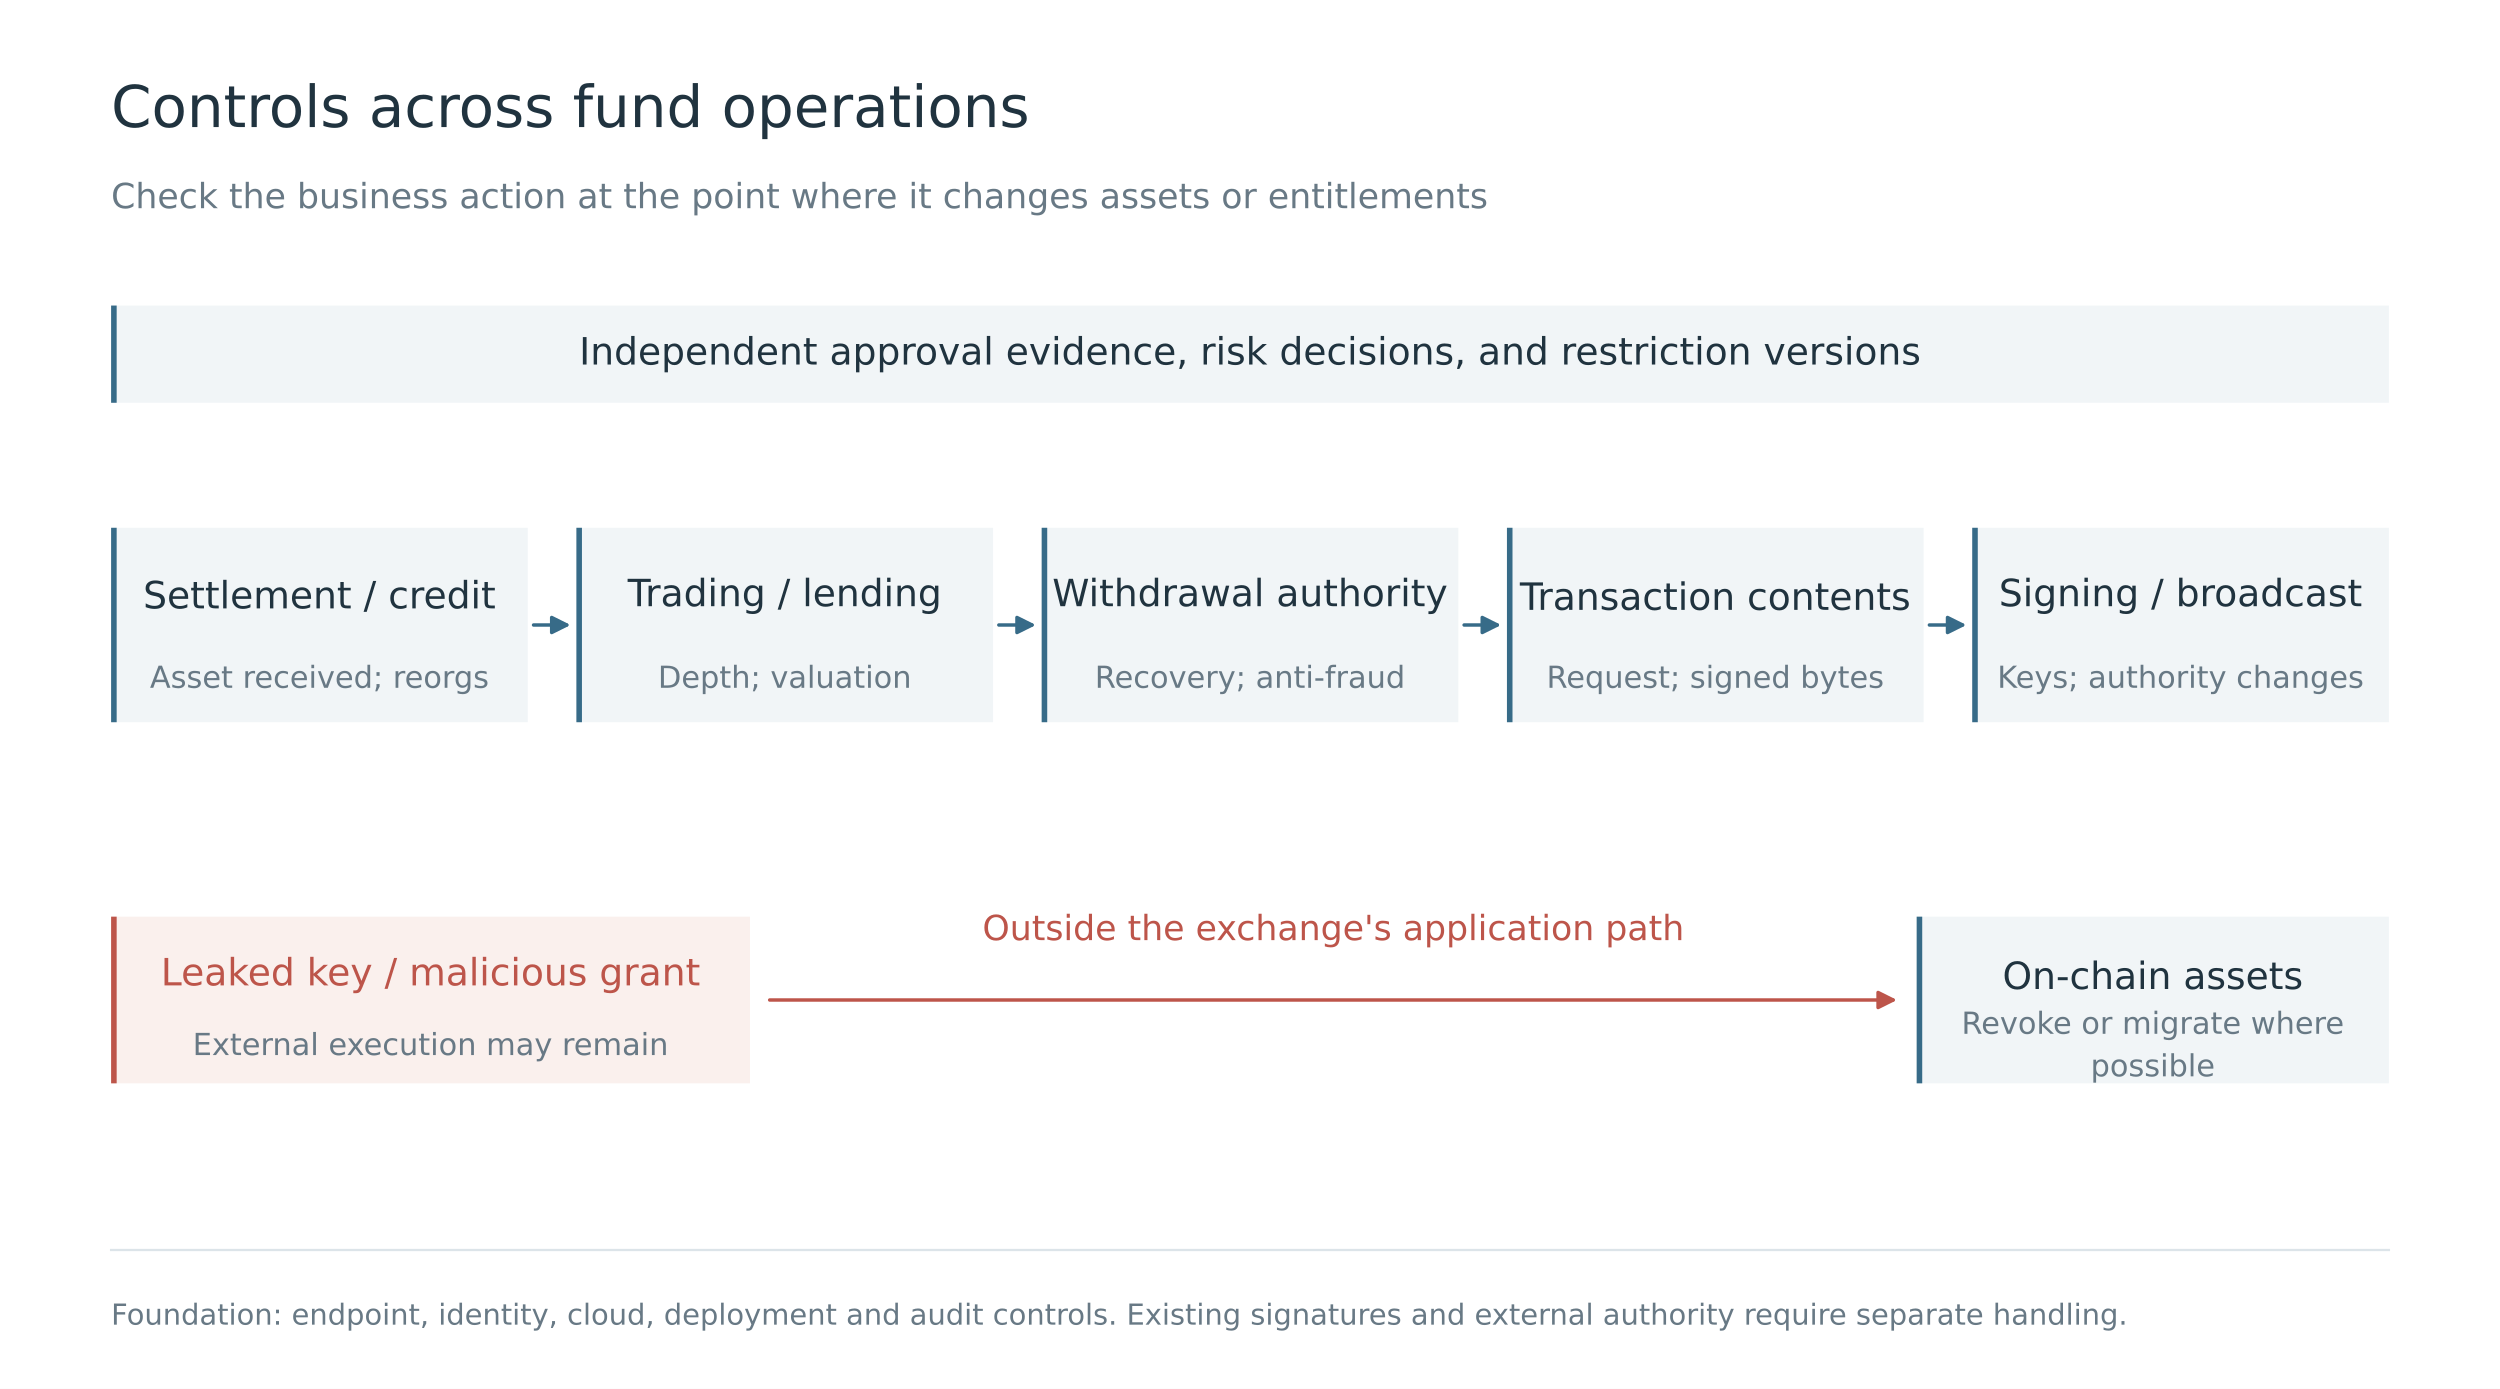
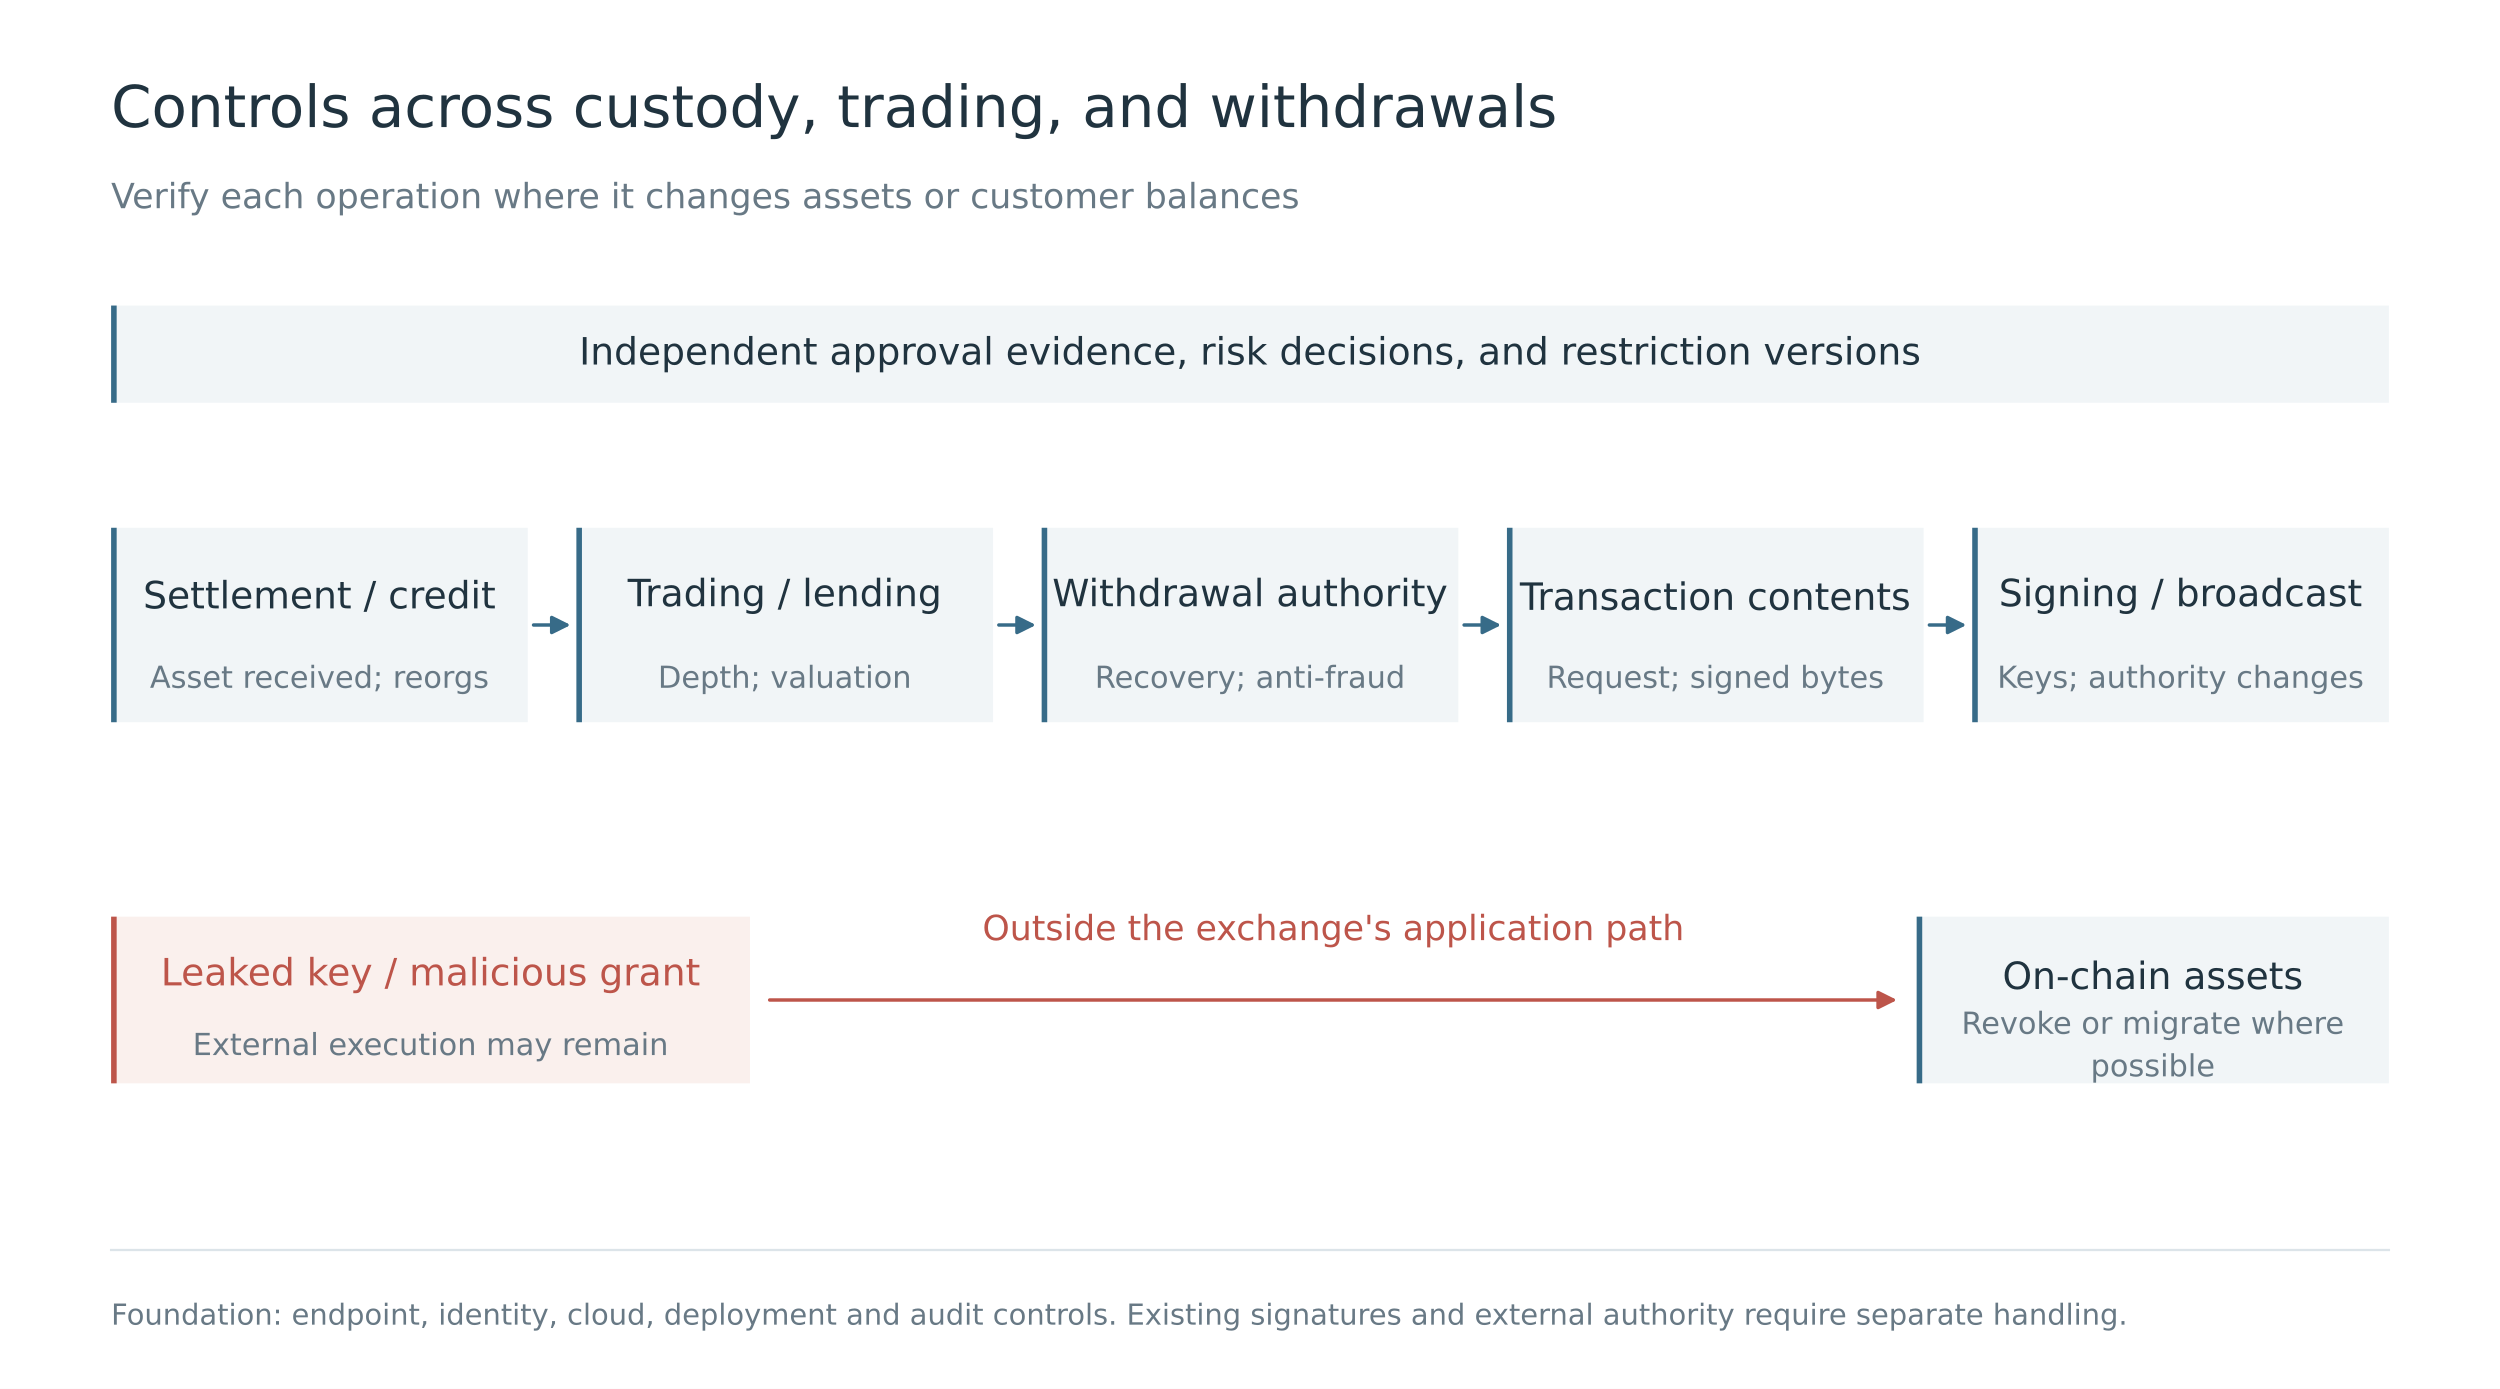
<svg xmlns="http://www.w3.org/2000/svg" width="864pt" height="480pt" viewBox="0 0 864 480" version="1.1">
  <defs>
    <style type="text/css">*{stroke-linejoin: round; stroke-linecap: butt}</style>
  </defs>
  <g id="figure_1">
    <g id="patch_1">
      <path d="M 0 480 L 864 480 L 864 0 L 0 0 z " style="fill: #ffffff" />
    </g>
    <g id="axes_1">
      <g id="patch_2">
-         <path d="M 38.4 105.6 L 825.6 105.6 L 825.6 139.2 L 38.4 139.2 z " clip-path="url(#p2225a687e9)" style="fill: #f1f5f7" />
+         <path d="M 38.4 105.6 L 825.6 105.6 L 825.6 139.2 L 38.4 139.2 z " clip-path="url(#p29f3634951)" style="fill: #f1f5f7" />
      </g>
      <g id="patch_3">
-         <path d="M 38.4 105.6 L 40.32 105.6 L 40.32 139.2 L 38.4 139.2 z " clip-path="url(#p2225a687e9)" style="fill: #376b88" />
+         <path d="M 38.4 105.6 L 40.32 105.6 L 40.32 139.2 L 38.4 139.2 z " clip-path="url(#p29f3634951)" style="fill: #376b88" />
      </g>
      <g id="patch_4">
-         <path d="M 38.4 182.4 L 182.4 182.4 L 182.4 249.6 L 38.4 249.6 z " clip-path="url(#p2225a687e9)" style="fill: #f1f5f7" />
+         <path d="M 38.4 182.4 L 182.4 182.4 L 182.4 249.6 L 38.4 249.6 z " clip-path="url(#p29f3634951)" style="fill: #f1f5f7" />
      </g>
      <g id="patch_5">
-         <path d="M 38.4 182.4 L 40.32 182.4 L 40.32 249.6 L 38.4 249.6 z " clip-path="url(#p2225a687e9)" style="fill: #376b88" />
+         <path d="M 38.4 182.4 L 40.32 182.4 L 40.32 249.6 L 38.4 249.6 z " clip-path="url(#p29f3634951)" style="fill: #376b88" />
      </g>
      <g id="patch_6">
-         <path d="M 199.2 182.4 L 343.2 182.4 L 343.2 249.6 L 199.2 249.6 z " clip-path="url(#p2225a687e9)" style="fill: #f1f5f7" />
+         <path d="M 199.2 182.4 L 343.2 182.4 L 343.2 249.6 L 199.2 249.6 z " clip-path="url(#p29f3634951)" style="fill: #f1f5f7" />
      </g>
      <g id="patch_7">
-         <path d="M 199.2 182.4 L 201.12 182.4 L 201.12 249.6 L 199.2 249.6 z " clip-path="url(#p2225a687e9)" style="fill: #376b88" />
+         <path d="M 199.2 182.4 L 201.12 182.4 L 201.12 249.6 L 199.2 249.6 z " clip-path="url(#p29f3634951)" style="fill: #376b88" />
      </g>
      <g id="patch_8">
-         <path d="M 360 182.4 L 504 182.4 L 504 249.6 L 360 249.6 z " clip-path="url(#p2225a687e9)" style="fill: #f1f5f7" />
+         <path d="M 360 182.4 L 504 182.4 L 504 249.6 L 360 249.6 z " clip-path="url(#p29f3634951)" style="fill: #f1f5f7" />
      </g>
      <g id="patch_9">
-         <path d="M 360 182.4 L 361.92 182.4 L 361.92 249.6 L 360 249.6 z " clip-path="url(#p2225a687e9)" style="fill: #376b88" />
+         <path d="M 360 182.4 L 361.92 182.4 L 361.92 249.6 L 360 249.6 z " clip-path="url(#p29f3634951)" style="fill: #376b88" />
      </g>
      <g id="patch_10">
-         <path d="M 520.8 182.4 L 664.8 182.4 L 664.8 249.6 L 520.8 249.6 z " clip-path="url(#p2225a687e9)" style="fill: #f1f5f7" />
+         <path d="M 520.8 182.4 L 664.8 182.4 L 664.8 249.6 L 520.8 249.6 z " clip-path="url(#p29f3634951)" style="fill: #f1f5f7" />
      </g>
      <g id="patch_11">
-         <path d="M 520.8 182.4 L 522.72 182.4 L 522.72 249.6 L 520.8 249.6 z " clip-path="url(#p2225a687e9)" style="fill: #376b88" />
+         <path d="M 520.8 182.4 L 522.72 182.4 L 522.72 249.6 L 520.8 249.6 z " clip-path="url(#p29f3634951)" style="fill: #376b88" />
      </g>
      <g id="patch_12">
-         <path d="M 681.6 182.4 L 825.6 182.4 L 825.6 249.6 L 681.6 249.6 z " clip-path="url(#p2225a687e9)" style="fill: #f1f5f7" />
+         <path d="M 681.6 182.4 L 825.6 182.4 L 825.6 249.6 L 681.6 249.6 z " clip-path="url(#p29f3634951)" style="fill: #f1f5f7" />
      </g>
      <g id="patch_13">
-         <path d="M 681.6 182.4 L 683.52 182.4 L 683.52 249.6 L 681.6 249.6 z " clip-path="url(#p2225a687e9)" style="fill: #376b88" />
+         <path d="M 681.6 182.4 L 683.52 182.4 L 683.52 249.6 L 681.6 249.6 z " clip-path="url(#p29f3634951)" style="fill: #376b88" />
      </g>
      <g id="patch_14">
-         <path d="M 184.397 216 Q 190.799 216 195.86 216 " clip-path="url(#p2225a687e9)" style="fill: none; stroke: #376b88; stroke-width: 1.2; stroke-linecap: round" />
-         <path d="M 190.66 213.4 L 195.86 216 L 190.66 218.6 z " clip-path="url(#p2225a687e9)" style="fill: #376b88; stroke: #376b88; stroke-width: 1.2; stroke-linecap: round" />
+         <path d="M 184.397 216 Q 190.799 216 195.86 216 " clip-path="url(#p29f3634951)" style="fill: none; stroke: #376b88; stroke-width: 1.2; stroke-linecap: round" />
+         <path d="M 190.66 213.4 L 195.86 216 L 190.66 218.6 z " clip-path="url(#p29f3634951)" style="fill: #376b88; stroke: #376b88; stroke-width: 1.2; stroke-linecap: round" />
      </g>
      <g id="patch_15">
-         <path d="M 345.197 216 Q 351.599 216 356.66 216 " clip-path="url(#p2225a687e9)" style="fill: none; stroke: #376b88; stroke-width: 1.2; stroke-linecap: round" />
-         <path d="M 351.46 213.4 L 356.66 216 L 351.46 218.6 z " clip-path="url(#p2225a687e9)" style="fill: #376b88; stroke: #376b88; stroke-width: 1.2; stroke-linecap: round" />
+         <path d="M 345.197 216 Q 351.599 216 356.66 216 " clip-path="url(#p29f3634951)" style="fill: none; stroke: #376b88; stroke-width: 1.2; stroke-linecap: round" />
+         <path d="M 351.46 213.4 L 356.66 216 L 351.46 218.6 z " clip-path="url(#p29f3634951)" style="fill: #376b88; stroke: #376b88; stroke-width: 1.2; stroke-linecap: round" />
      </g>
      <g id="patch_16">
-         <path d="M 505.997 216 Q 512.399 216 517.46 216 " clip-path="url(#p2225a687e9)" style="fill: none; stroke: #376b88; stroke-width: 1.2; stroke-linecap: round" />
-         <path d="M 512.26 213.4 L 517.46 216 L 512.26 218.6 z " clip-path="url(#p2225a687e9)" style="fill: #376b88; stroke: #376b88; stroke-width: 1.2; stroke-linecap: round" />
+         <path d="M 505.997 216 Q 512.399 216 517.46 216 " clip-path="url(#p29f3634951)" style="fill: none; stroke: #376b88; stroke-width: 1.2; stroke-linecap: round" />
+         <path d="M 512.26 213.4 L 517.46 216 L 512.26 218.6 z " clip-path="url(#p29f3634951)" style="fill: #376b88; stroke: #376b88; stroke-width: 1.2; stroke-linecap: round" />
      </g>
      <g id="patch_17">
-         <path d="M 666.797 216 Q 673.199 216 678.26 216 " clip-path="url(#p2225a687e9)" style="fill: none; stroke: #376b88; stroke-width: 1.2; stroke-linecap: round" />
-         <path d="M 673.06 213.4 L 678.26 216 L 673.06 218.6 z " clip-path="url(#p2225a687e9)" style="fill: #376b88; stroke: #376b88; stroke-width: 1.2; stroke-linecap: round" />
+         <path d="M 666.797 216 Q 673.199 216 678.26 216 " clip-path="url(#p29f3634951)" style="fill: none; stroke: #376b88; stroke-width: 1.2; stroke-linecap: round" />
+         <path d="M 673.06 213.4 L 678.26 216 L 673.06 218.6 z " clip-path="url(#p29f3634951)" style="fill: #376b88; stroke: #376b88; stroke-width: 1.2; stroke-linecap: round" />
      </g>
      <g id="patch_18">
-         <path d="M 38.4 316.8 L 259.2 316.8 L 259.2 374.4 L 38.4 374.4 z " clip-path="url(#p2225a687e9)" style="fill: #faf0ed" />
+         <path d="M 38.4 316.8 L 259.2 316.8 L 259.2 374.4 L 38.4 374.4 z " clip-path="url(#p29f3634951)" style="fill: #faf0ed" />
      </g>
      <g id="patch_19">
-         <path d="M 38.4 316.8 L 40.32 316.8 L 40.32 374.4 L 38.4 374.4 z " clip-path="url(#p2225a687e9)" style="fill: #bd554a" />
+         <path d="M 38.4 316.8 L 40.32 316.8 L 40.32 374.4 L 38.4 374.4 z " clip-path="url(#p29f3634951)" style="fill: #bd554a" />
      </g>
      <g id="patch_20">
-         <path d="M 266.003 345.6 Q 460.802 345.6 654.26 345.6 " clip-path="url(#p2225a687e9)" style="fill: none; stroke: #bd554a; stroke-width: 1.2; stroke-linecap: round" />
-         <path d="M 649.06 343 L 654.26 345.6 L 649.06 348.2 z " clip-path="url(#p2225a687e9)" style="fill: #bd554a; stroke: #bd554a; stroke-width: 1.2; stroke-linecap: round" />
+         <path d="M 266.003 345.6 Q 460.802 345.6 654.26 345.6 " clip-path="url(#p29f3634951)" style="fill: none; stroke: #bd554a; stroke-width: 1.2; stroke-linecap: round" />
+         <path d="M 649.06 343 L 654.26 345.6 L 649.06 348.2 z " clip-path="url(#p29f3634951)" style="fill: #bd554a; stroke: #bd554a; stroke-width: 1.2; stroke-linecap: round" />
      </g>
      <g id="patch_21">
-         <path d="M 662.4 316.8 L 825.6 316.8 L 825.6 374.4 L 662.4 374.4 z " clip-path="url(#p2225a687e9)" style="fill: #f1f5f7" />
+         <path d="M 662.4 316.8 L 825.6 316.8 L 825.6 374.4 L 662.4 374.4 z " clip-path="url(#p29f3634951)" style="fill: #f1f5f7" />
      </g>
      <g id="patch_22">
-         <path d="M 662.4 316.8 L 664.32 316.8 L 664.32 374.4 L 662.4 374.4 z " clip-path="url(#p2225a687e9)" style="fill: #376b88" />
+         <path d="M 662.4 316.8 L 664.32 316.8 L 664.32 374.4 L 662.4 374.4 z " clip-path="url(#p29f3634951)" style="fill: #376b88" />
      </g>
      <g id="line2d_1">
-         <path d="M 38.4 432 L 825.6 432 " clip-path="url(#p2225a687e9)" style="fill: none; stroke: #dce4e9; stroke-width: 0.8; stroke-linecap: square" />
+         <path d="M 38.4 432 L 825.6 432 " clip-path="url(#p29f3634951)" style="fill: none; stroke: #dce4e9; stroke-width: 0.8; stroke-linecap: square" />
      </g>
      <g id="text_1">
-         <text style="font-size: 20px; font-family: 'DejaVu Sans'; text-anchor: start; fill: #20333f" x="38.4" y="43.919" transform="rotate(-0 38.4 43.91875)">Controls across fund operations</text>
+         <text style="font-size: 20px; font-family: 'DejaVu Sans'; text-anchor: start; fill: #20333f" x="38.4" y="43.919" transform="rotate(-0 38.4 43.91875)">Controls across custody, trading, and withdrawals</text>
      </g>
      <g id="text_2">
-         <text style="font-size: 12px; font-family: 'DejaVu Sans'; text-anchor: start; fill: #687985" x="38.4" y="71.951" transform="rotate(-0 38.4 71.95125)">Check the business action at the point where it changes assets or entitlements</text>
+         <text style="font-size: 12px; font-family: 'DejaVu Sans'; text-anchor: start; fill: #687985" x="38.4" y="71.951" transform="rotate(-0 38.4 71.95125)">Verify each operation where it changes assets or customer balances</text>
      </g>
      <g id="text_3">
        <text style="font-size: 13px; font-family: 'DejaVu Sans'; text-anchor: middle; fill: #20333f" x="432" y="125.987" transform="rotate(-0 432 125.9872)">Independent approval evidence, risk decisions, and restriction versions</text>
      </g>
      <g id="text_4">
        <text style="font-size: 13px; font-family: 'DejaVu Sans'; text-anchor: middle; fill: #20333f" x="110.4" y="210.256" transform="rotate(-0 110.4 210.2557)">Settlement / credit</text>
      </g>
      <g id="text_5">
        <text style="font-size: 10.5px; font-family: 'DejaVu Sans'; text-anchor: middle; fill: #687985" x="110.4" y="237.713" transform="rotate(-0 110.4 237.7133)">Asset received; reorgs</text>
      </g>
      <g id="text_6">
        <text style="font-size: 13px; font-family: 'DejaVu Sans'; text-anchor: middle; fill: #20333f" x="271.2" y="209.507" transform="rotate(-0 271.2 209.5072)">Trading / lending</text>
      </g>
      <g id="text_7">
        <text style="font-size: 10.5px; font-family: 'DejaVu Sans'; text-anchor: middle; fill: #687985" x="271.2" y="237.713" transform="rotate(-0 271.2 237.7133)">Depth; valuation</text>
      </g>
      <g id="text_8">
        <text style="font-size: 13px; font-family: 'DejaVu Sans'; text-anchor: middle; fill: #20333f" x="432" y="209.507" transform="rotate(-0 432 209.5072)">Withdrawal authority</text>
      </g>
      <g id="text_9">
        <text style="font-size: 10.5px; font-family: 'DejaVu Sans'; text-anchor: middle; fill: #687985" x="432" y="237.713" transform="rotate(-0 432 237.7133)">Recovery; anti-fraud</text>
      </g>
      <g id="text_10">
        <text style="font-size: 13px; font-family: 'DejaVu Sans'; text-anchor: middle; fill: #20333f" x="592.8" y="210.767" transform="rotate(-0 592.8 210.7666)">Transaction contents</text>
      </g>
      <g id="text_11">
        <text style="font-size: 10.5px; font-family: 'DejaVu Sans'; text-anchor: middle; fill: #687985" x="592.8" y="237.713" transform="rotate(-0 592.8 237.7133)">Request; signed bytes</text>
      </g>
      <g id="text_12">
        <text style="font-size: 13px; font-family: 'DejaVu Sans'; text-anchor: middle; fill: #20333f" x="753.6" y="209.507" transform="rotate(-0 753.6 209.5072)">Signing / broadcast</text>
      </g>
      <g id="text_13">
        <text style="font-size: 10.5px; font-family: 'DejaVu Sans'; text-anchor: middle; fill: #687985" x="753.6" y="237.713" transform="rotate(-0 753.6 237.7133)">Keys; authority changes</text>
      </g>
      <g id="text_14">
        <text style="font-size: 13px; font-family: 'DejaVu Sans'; text-anchor: middle; fill: #bd554a" x="148.8" y="340.547" transform="rotate(-0 148.8 340.5472)">Leaked key / malicious grant</text>
      </g>
      <g id="text_15">
        <text style="font-size: 10.5px; font-family: 'DejaVu Sans'; text-anchor: middle; fill: #687985" x="148.8" y="364.625" transform="rotate(-0 148.8 364.6253)">External execution may remain</text>
      </g>
      <g id="text_16">
        <text style="font-size: 12px; font-family: 'DejaVu Sans'; text-anchor: middle; fill: #bd554a" x="460.8" y="324.911" transform="rotate(-0 460.8 324.9112)">Outside the exchange's application path</text>
      </g>
      <g id="text_17">
        <text style="font-size: 13px; font-family: 'DejaVu Sans'; text-anchor: middle; fill: #20333f" x="744" y="341.807" transform="rotate(-0 744 341.8066)">On-chain assets</text>
      </g>
      <g id="text_18">
        <text style="font-size: 10.5px; font-family: 'DejaVu Sans'; fill: #687985" transform="translate(677.8845 357.2753)">Revoke or migrate where</text>
        <text style="font-size: 10.5px; font-family: 'DejaVu Sans'; fill: #687985" transform="translate(722.5045 371.9753)">possible</text>
      </g>
      <g id="text_19">
        <text style="font-size: 10px; font-family: 'DejaVu Sans'; text-anchor: start; fill: #687985" x="38.4" y="457.799" transform="rotate(-0 38.4 457.7994)">Foundation: endpoint, identity, cloud, deployment and audit controls. Existing signatures and external authority require separate handling.</text>
      </g>
    </g>
  </g>
  <defs>
-     <clipPath id="p2225a687e9">
+     <clipPath id="p29f3634951">
      <rect x="0" y="0" width="864" height="480" />
    </clipPath>
  </defs>
</svg>
